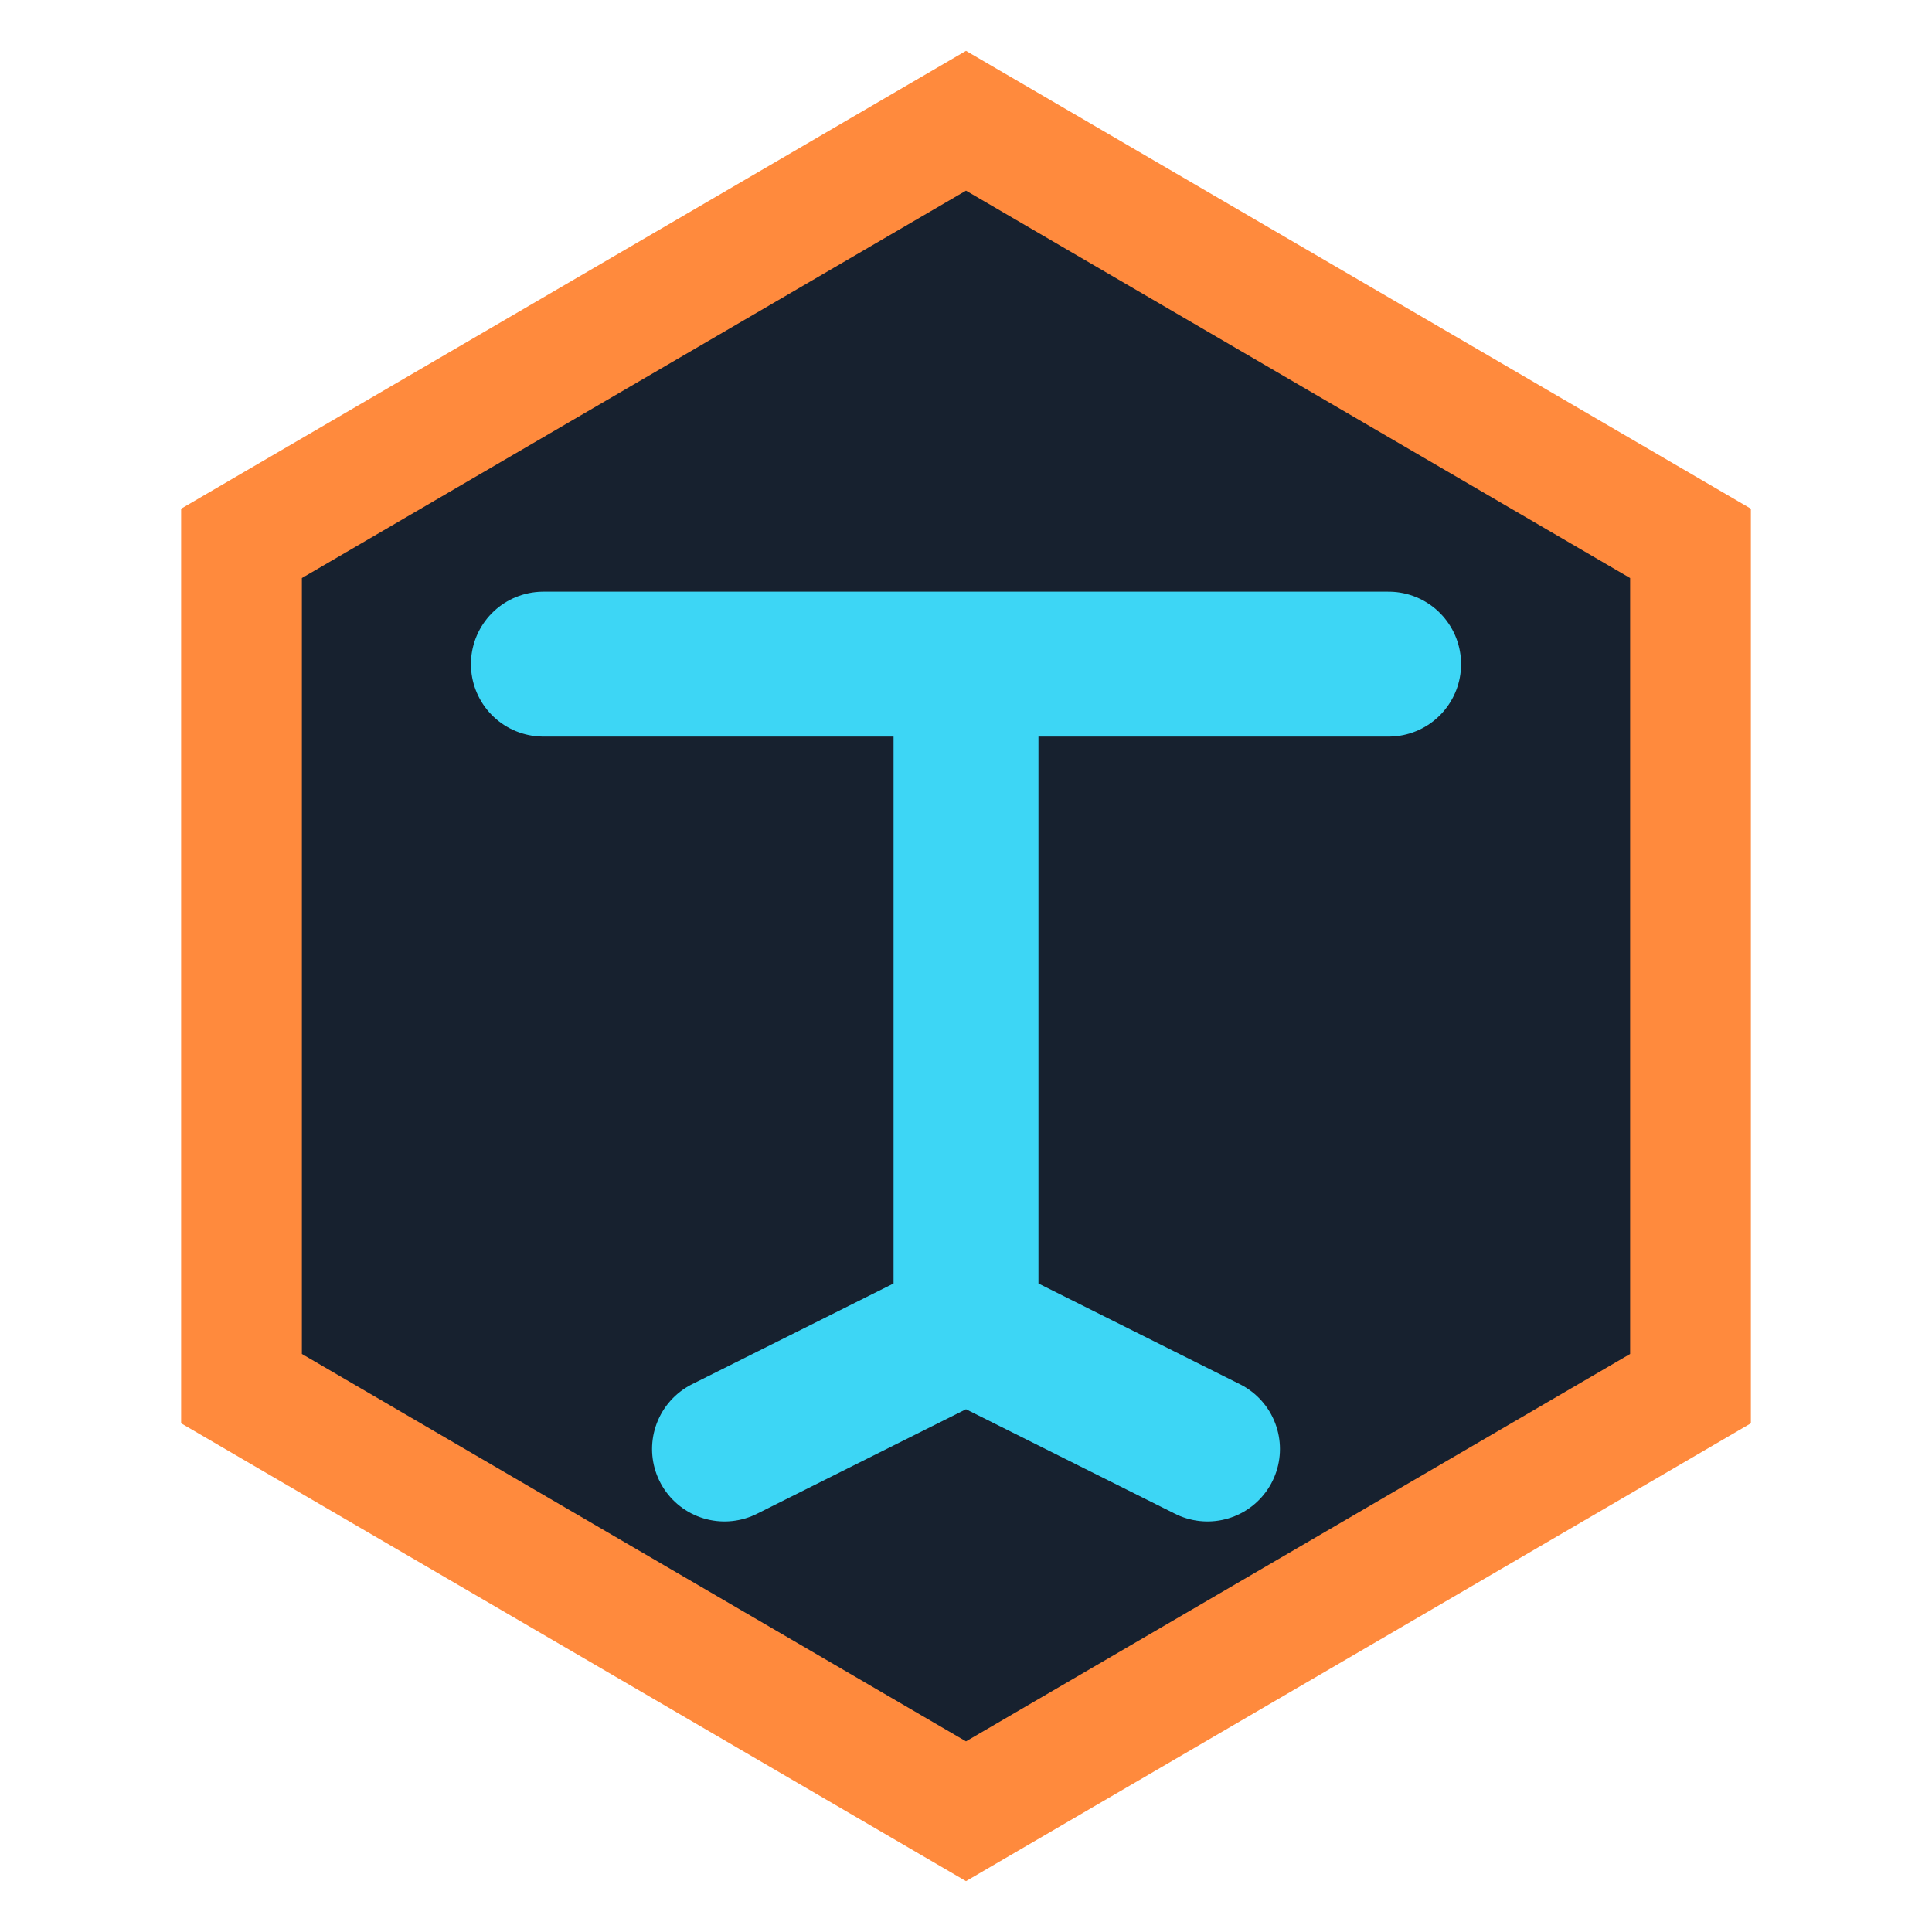
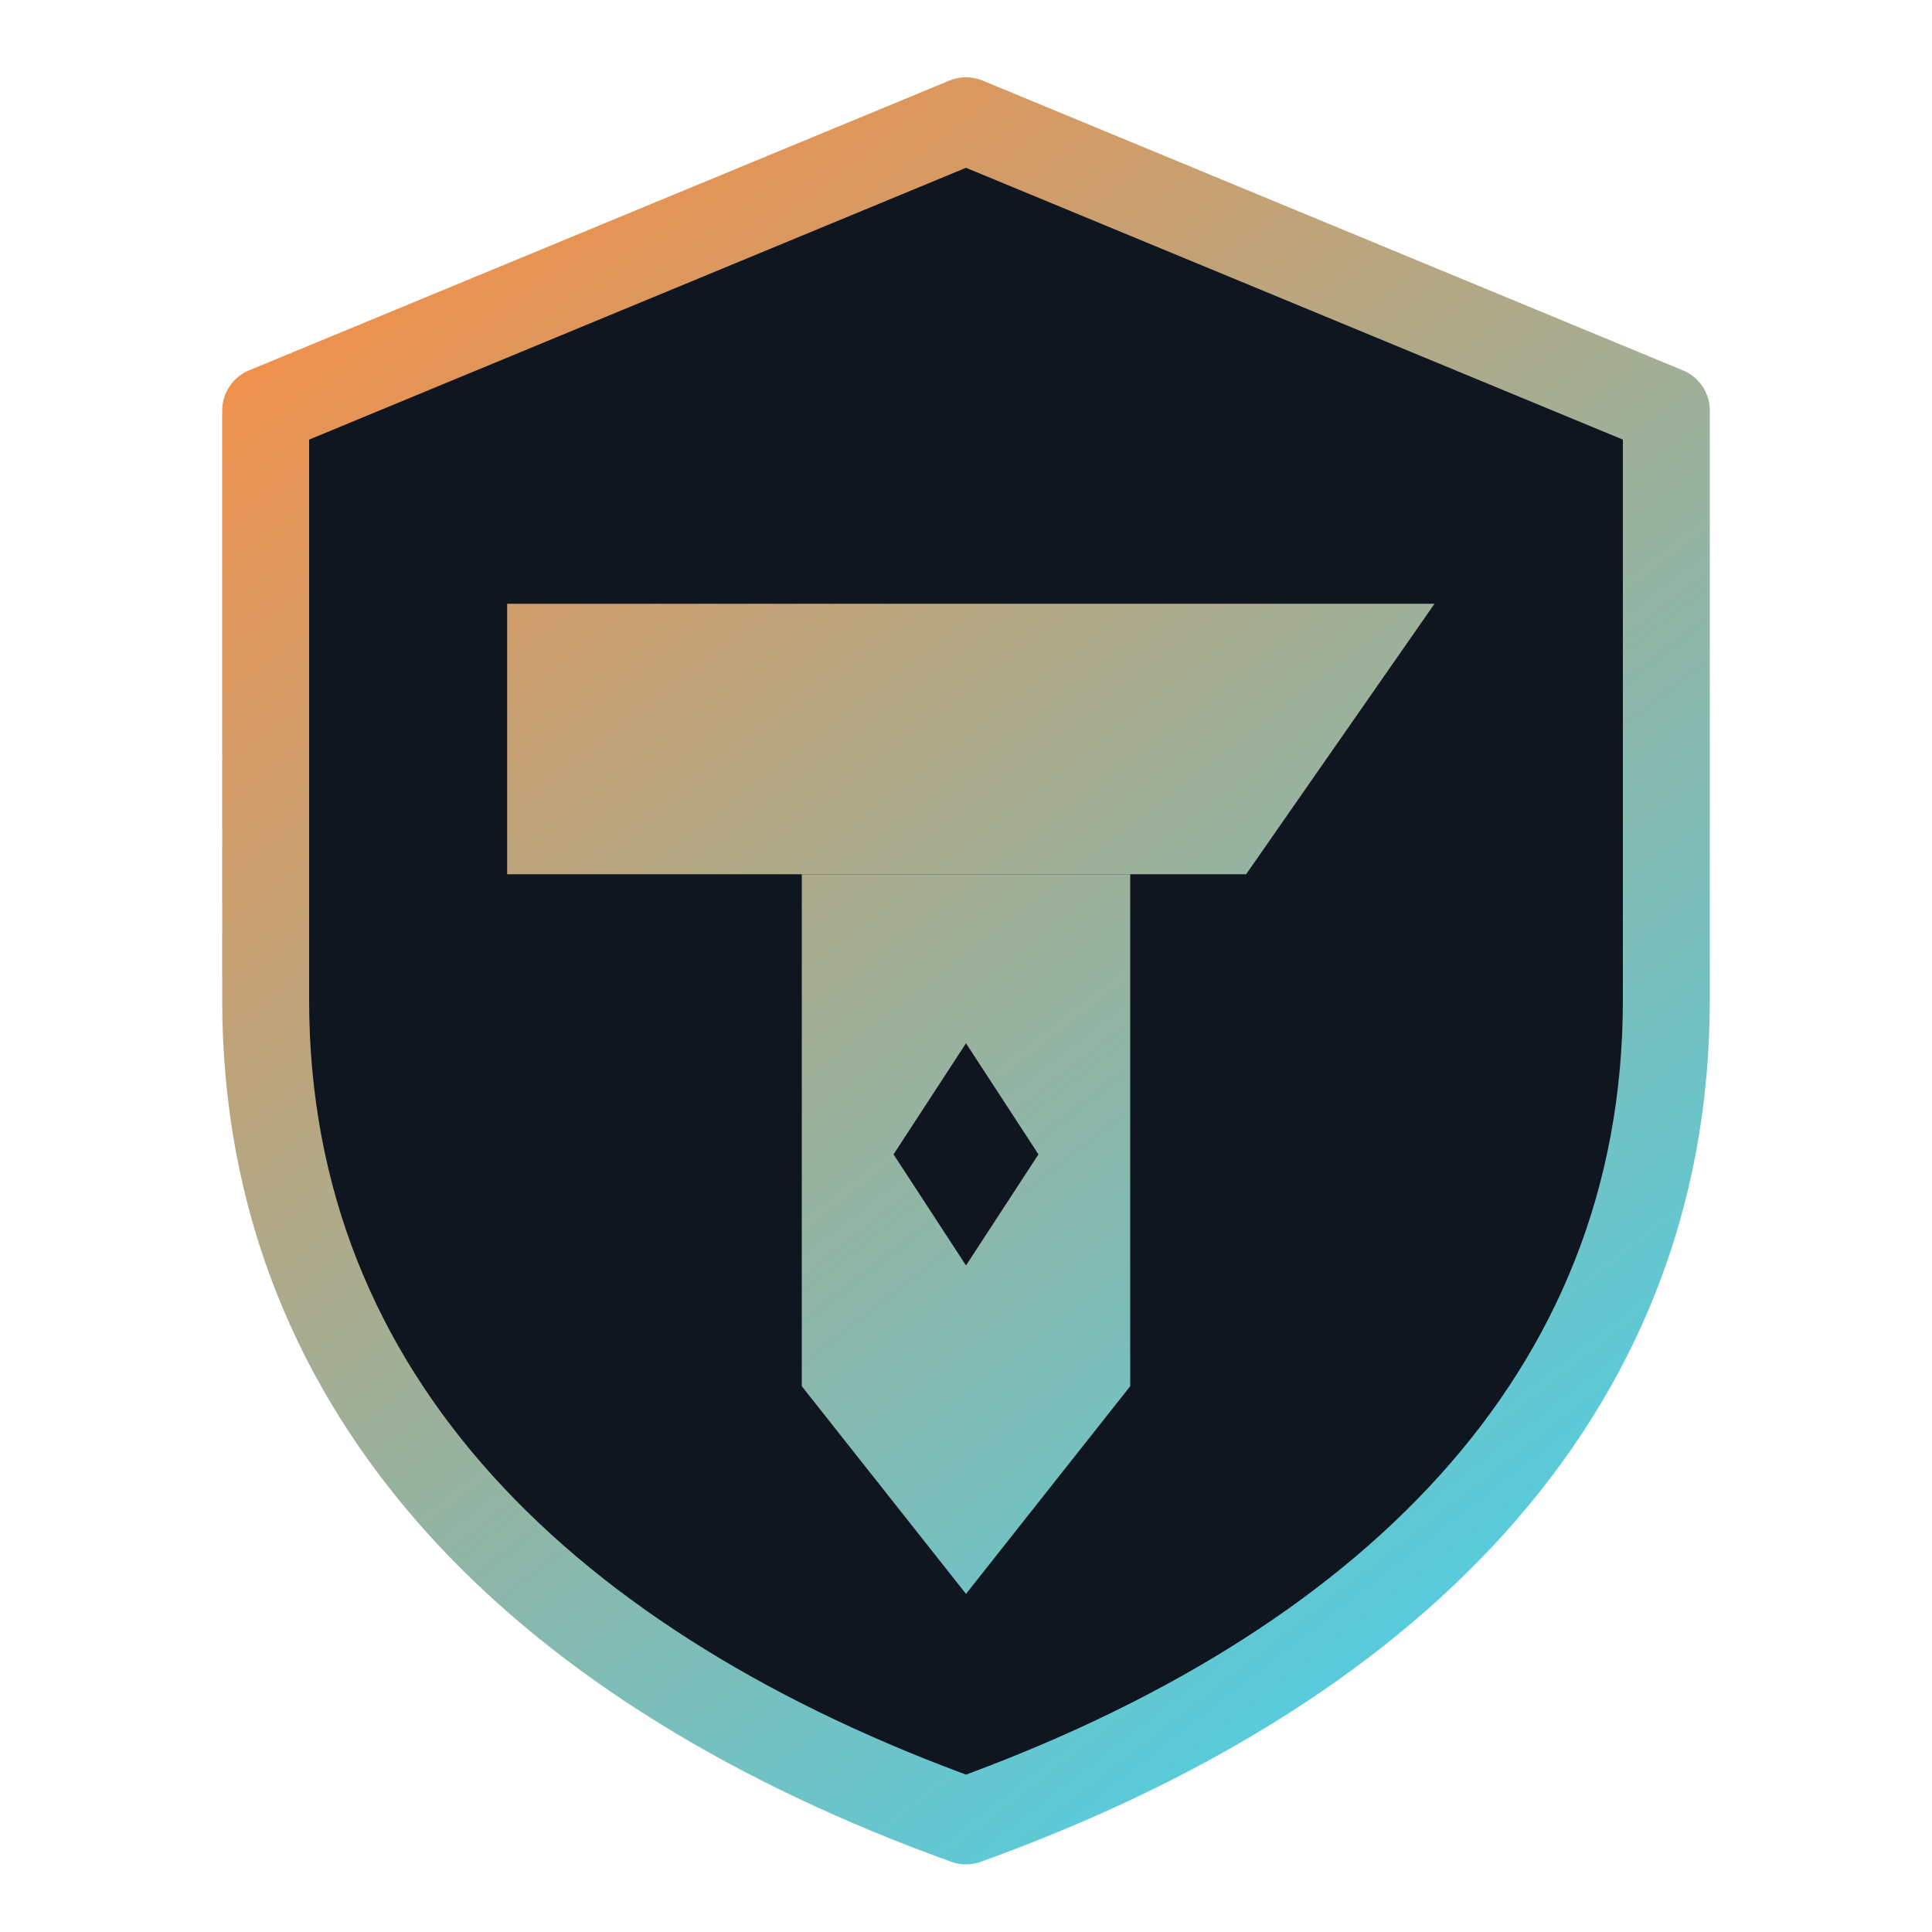
- <svg xmlns="http://www.w3.org/2000/svg" viewBox="0 0 32 32">
-   <polygon points="16,2 28,9 28,23 16,30 4,23 4,9" fill="#17212f" stroke="#ff8a3d" stroke-width="2" />
-   <path d="M9 11h14M16 11v11M12 24l4-2 4 2" stroke="#3dd6f5" stroke-width="2.4" fill="none" stroke-linecap="round" stroke-linejoin="round" />
+ <svg xmlns="http://www.w3.org/2000/svg" viewBox="0 0 40 40">
+   <defs>
+     <linearGradient id="e" x1="6" y1="2" x2="34" y2="38" gradientUnits="userSpaceOnUse">
+       <stop offset="0" stop-color="#ff8a3d" />
+       <stop offset="1" stop-color="#3dd6f5" />
+     </linearGradient>
+   </defs>
+   <path d="M20 2.5 34.5 8.5v12.2c0 8.3-5.9 13.9-14.5 17-8.6-3.1-14.5-8.7-14.5-17V8.5L20 2.5Z" fill="#0f1620" stroke="url(#e)" stroke-width="1.8" stroke-linejoin="round" />
+   <path d="M10.5 12.5h19.2l-3.9 5.6H10.5v-5.6Z" fill="url(#e)" />
+   <path d="M16.6 18.1h6.8v10.6L20 33l-3.4-4.3V18.1Z" fill="url(#e)" />
+   <path d="M20 21.6l1.5 2.3-1.5 2.3-1.5-2.3 1.5-2.3Z" fill="#0f1620" />
</svg>
